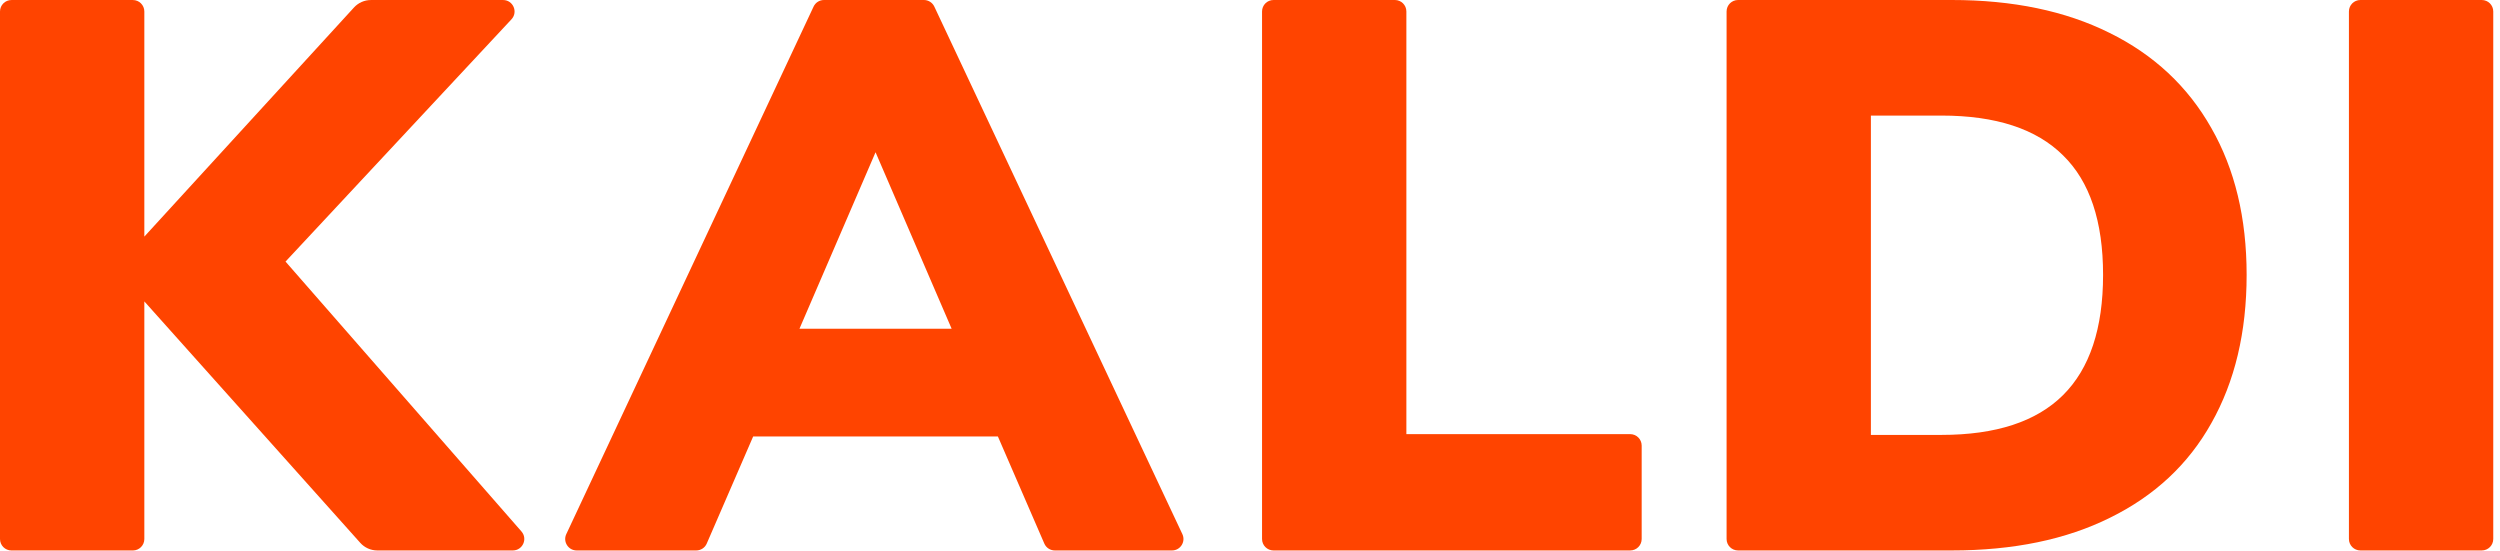
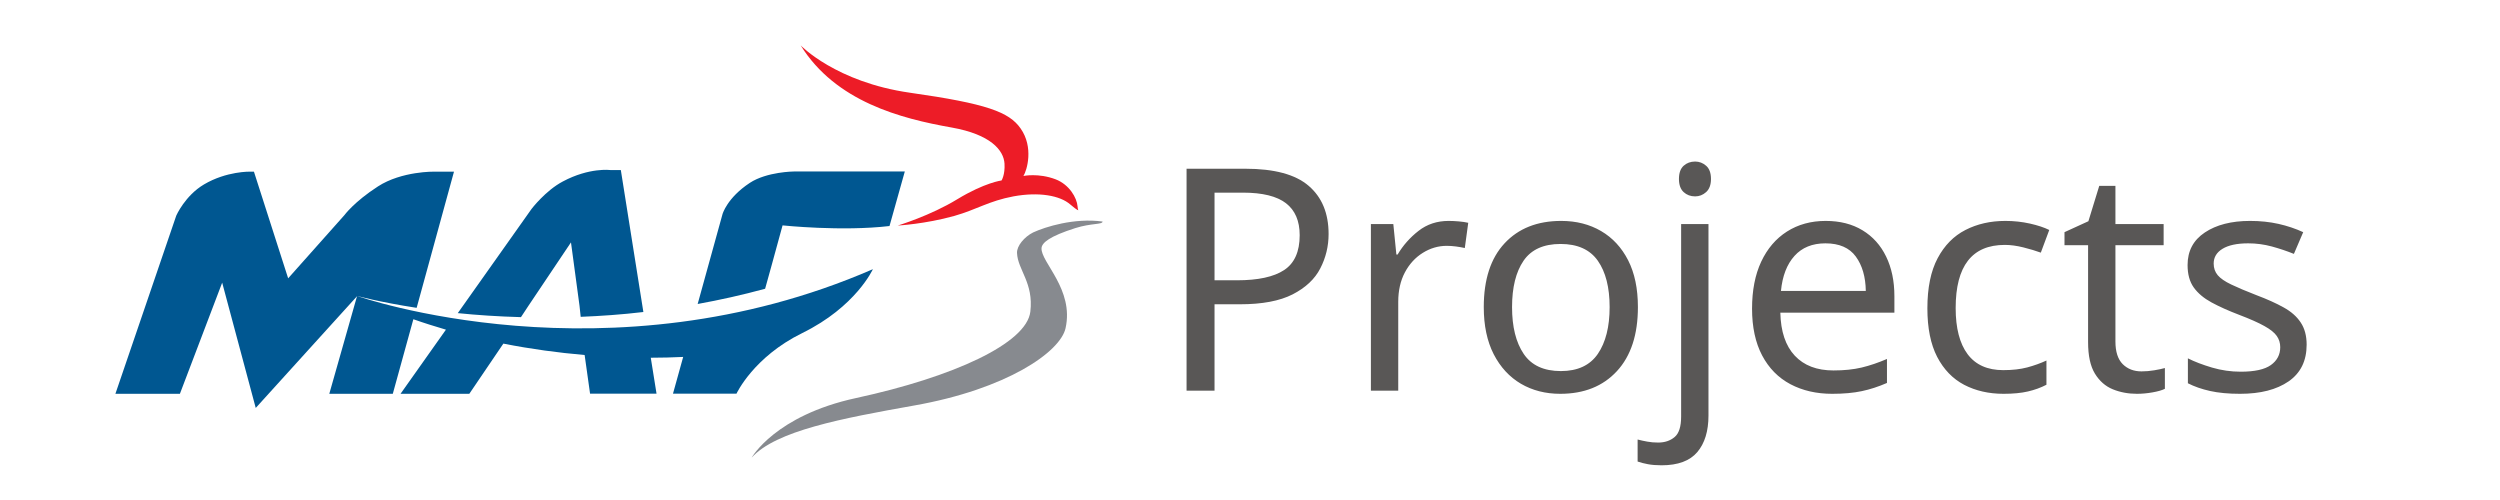
- <svg xmlns="http://www.w3.org/2000/svg" xmlns:xlink="http://www.w3.org/1999/xlink" viewBox="0 0 109 24">
-   <g transform="translate(-1470)">
-     <g style="mix-blend-mode:normal" transform="translate(1470)" fill="#f40">
-       <use xlink:href="#b" style="mix-blend-mode:normal" />
-       <use xlink:href="#c" style="mix-blend-mode:normal" />
-       <use xlink:href="#d" style="mix-blend-mode:normal" />
-       <use xlink:href="#e" style="mix-blend-mode:normal" />
-       <use xlink:href="#f" style="mix-blend-mode:normal" />
+ <svg xmlns="http://www.w3.org/2000/svg" version="1.1" id="layer" x="0px" y="0px" viewBox="0 0 500 100" xml:space="preserve" width="500" height="100">
+   <defs id="defs17" />
+   <style type="text/css" id="style3">
+ 	.st0{fill:#878A8F;}
+ 	.st1{fill:#ED1C27;}
+ 	.st2{fill:#005791;}
+ </style>
+   <g id="g5" transform="matrix(0.3290581,0,0,0.3208409,14.26035,-54.67258)">
+     <g id="g7">
+       <path class="st0" d="m 626.8,308.5 c 0,2 -6.7,0.9 -16.6,4.1 -15.6,5.1 -20.3,9.1 -20.5,12.5 -0.5,8.7 19.9,25.7 14.6,49.9 -3.2,14.8 -35.7,38 -92.1,48.2 -43.8,8 -84,15.7 -98.7,32.5 0,0 14.3,-26.3 63.6,-37.2 59,-13.1 103.5,-34 105.8,-53.8 2.1,-18 -7.7,-26.1 -8.1,-36.6 -0.2,-4.4 4.5,-10.1 9.8,-12.8 7.4,-3.5 25,-9.2 42.2,-6.8" id="path9" style="fill:#878a8f" />
+       <path class="st1" d="m 565.4,282.9 c 0,0 2.2,-3.5 1.8,-10.5 -0.5,-8.4 -8.5,-18.2 -32.1,-22.5 -30.9,-5.6 -70.5,-16.1 -91.8,-51.2 0,0 21.4,22.9 66.4,29.5 46.7,6.8 60.3,12 67.3,22.3 8,11.7 3.9,26 1.7,29.6 0,0 9.1,-2 19.6,2.1 8.3,3.3 12.9,11.5 13.3,16.9 0.2,2.3 0.5,2.3 0.5,2.3 0,0 -0.1,0.7 -5,-3.6 -6.2,-5.5 -18.9,-7.9 -34.4,-5 -15.1,2.9 -22.3,8.2 -36,12.2 -17.8,5.1 -34.4,6 -34.4,6 0,0 19.8,-6.1 36.2,-16.4 16.7,-10.4 26.9,-11.7 26.9,-11.7" id="path11" style="fill:#ed1c27" />
+       <path class="st2" d="m 173.7,354.9 -16.9,61 38.6,0 12.5,-46.5 c 6.6,2.4 13.2,4.5 19.8,6.5 l -27.6,40 41.8,0 20.7,-31.3 c 16.8,3.4 33.4,5.7 49.4,7.1 l 3.3,24.1 40.4,0 -3.5,-22.4 c 6.8,0 13.4,-0.2 19.7,-0.5 l -6.2,22.9 38.6,0 c 0,0 10.2,-22.8 40,-37.8 32.6,-16.4 42.9,-39.8 42.9,-39.8 -160.9,71.8 -313.5,16.7 -313.5,16.7 m 58.9,-77.5 -11.9,0 c 0,0 -19.8,-0.4 -34.3,9.2 -14.5,9.6 -20.4,17.9 -20.4,17.9 l -34.2,39.4 -20.8,-66.5 -2.2,0 c 0,0 -14.4,-0.4 -28.2,8 -11.5,7 -16.8,19.4 -16.8,19.4 l -37,111.1 39.2,0 25.7,-69.3 20.4,78.1 61.7,-69.8 c 0,0 13.3,3.8 36.1,7.4 l 22.7,-84.9 z m 193.4,57.1 6.3,-23.6 c 0,0 35.9,3.9 65,0.4 2.4,-8.9 9.3,-34 9.3,-34 l -67.3,0 c 0,0 -16.5,0.1 -26.9,7.1 -13.9,9.4 -16.6,19.5 -16.6,19.5 l -15.1,56 c 13.4,-2.5 27.1,-5.6 41,-9.5 l 4.3,-15.9 z m -148.2,26.6 25.9,-39.6 5.2,39.6 0.7,6.8 c 12.2,-0.5 25,-1.4 38.1,-3 l -13.7,-88.5 -6.4,0 c 0,0 -12.7,-1.7 -28.8,7.1 -10.6,5.7 -19.1,17.2 -19.1,17.2 l -44.8,64.9 c 11.5,1.2 24.4,2.1 38.4,2.5 l 4.5,-7 z" id="path13" style="fill:#005791" />
    </g>
  </g>
-   <defs>
-     <path id="b" d="M22.735 23.171c.283.323.053.829-.376.829h-5.907c-.285 0-.556-.121-.745-.333l-9.414-10.526v10.36c0 .276-.224.5-.5.5h-5.293c-.276 0-.5-.224-.5-.5v-23c0-.276.224-.5.5-.5h5.293c.276 0 .5.224.5.5v9.815l9.141-9.99c.19-.207.457-.325.738-.325h5.762c.437 0 .664.521.366.841l-9.851 10.563 10.287 11.767z" />
-     <path id="c" d="M45.991 24c-.199 0-.38-.118-.459-.301l-2.024-4.669h-10.67l-2.024 4.669c-.079.183-.259.301-.459.301h-5.212c-.366 0-.608-.381-.453-.712l10.782-23c.082-.176.259-.288.453-.288h4.358c.194 0 .37.112.453.287l10.815 23c.156.332-.086.713-.452.713h-5.108zm-11.135-9.668h6.635l-3.317-7.694-3.317 7.694z" />
-     <path id="d" d="M55.525 24c-.276 0-.5-.224-.5-.5v-23c0-.276.224-.5.5-.5h5.293c.276 0 .5.224.5.5v18.428h9.759c.276 0 .5.224.5.5v4.072c0 .276-.224.5-.5.5h-15.552z" />
-     <path id="e" d="M75.279.5c0-.276.224-.5.5-.5h9.315c2.667 0 4.959.477 6.874 1.43 1.938.953 3.42 2.338 4.446 4.153 1.026 1.793 1.539 3.926 1.539 6.4 0 2.496-.513 4.652-1.539 6.468-1.003 1.793-2.474 3.166-4.412 4.119-1.915.953-4.218 1.43-6.908 1.43h-9.315c-.276 0-.5-.224-.5-.5v-23zm9.37 18.462c2.371 0 4.138-.579 5.301-1.736 1.163-1.157 1.744-2.905 1.744-5.242 0-2.338-.581-4.074-1.744-5.209-1.163-1.157-2.93-1.736-5.301-1.736h-3.078v13.923h3.078z" />
-     <path id="f" d="M102.913 24c-.276 0-.5-.224-.5-.5v-23c0-.276.224-.5.5-.5h5.293c.276 0 .5.224.5.5v23c0 .276-.224.5-.5.5h-5.293z" />
-   </defs>
+   <text xml:space="preserve" style="font-style:normal;font-weight:normal;font-size:62.174px;line-height:125%;font-family:sans-serif;letter-spacing:0px;word-spacing:0px;fill:#595756;fill-opacity:1;stroke:none;stroke-width:1px;stroke-linecap:butt;stroke-linejoin:miter;stroke-opacity:1" x="231.282" y="78.136" id="text4138">
+     <tspan id="tspan4140" x="231.282" y="78.136">Projects</tspan>
+   </text>
</svg>
